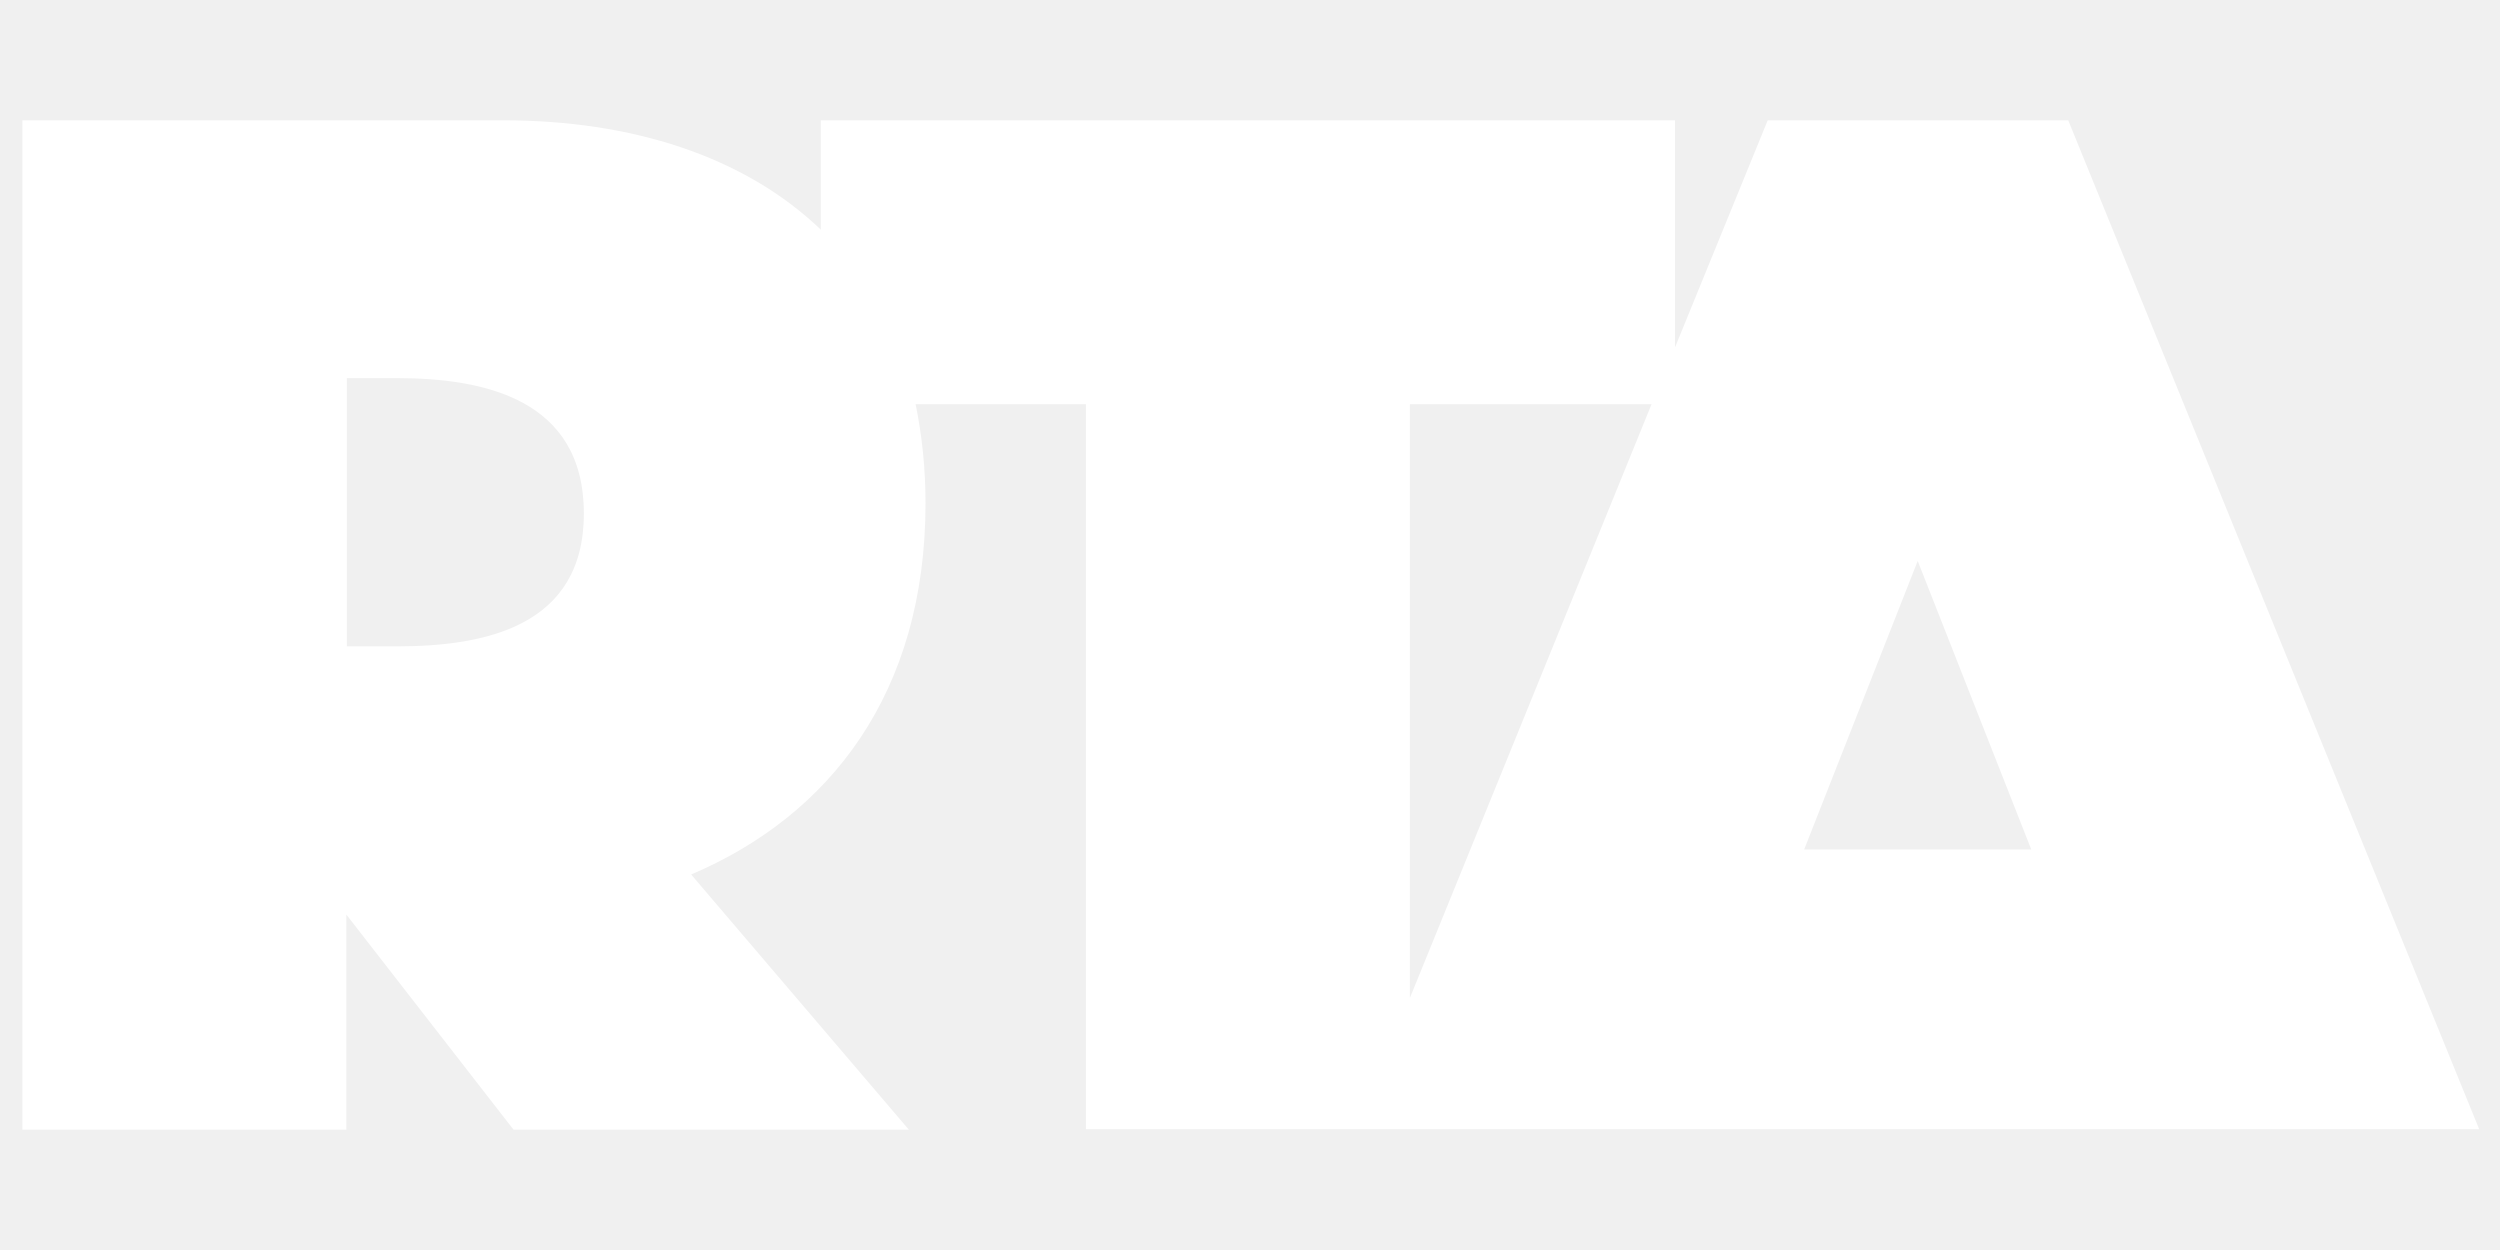
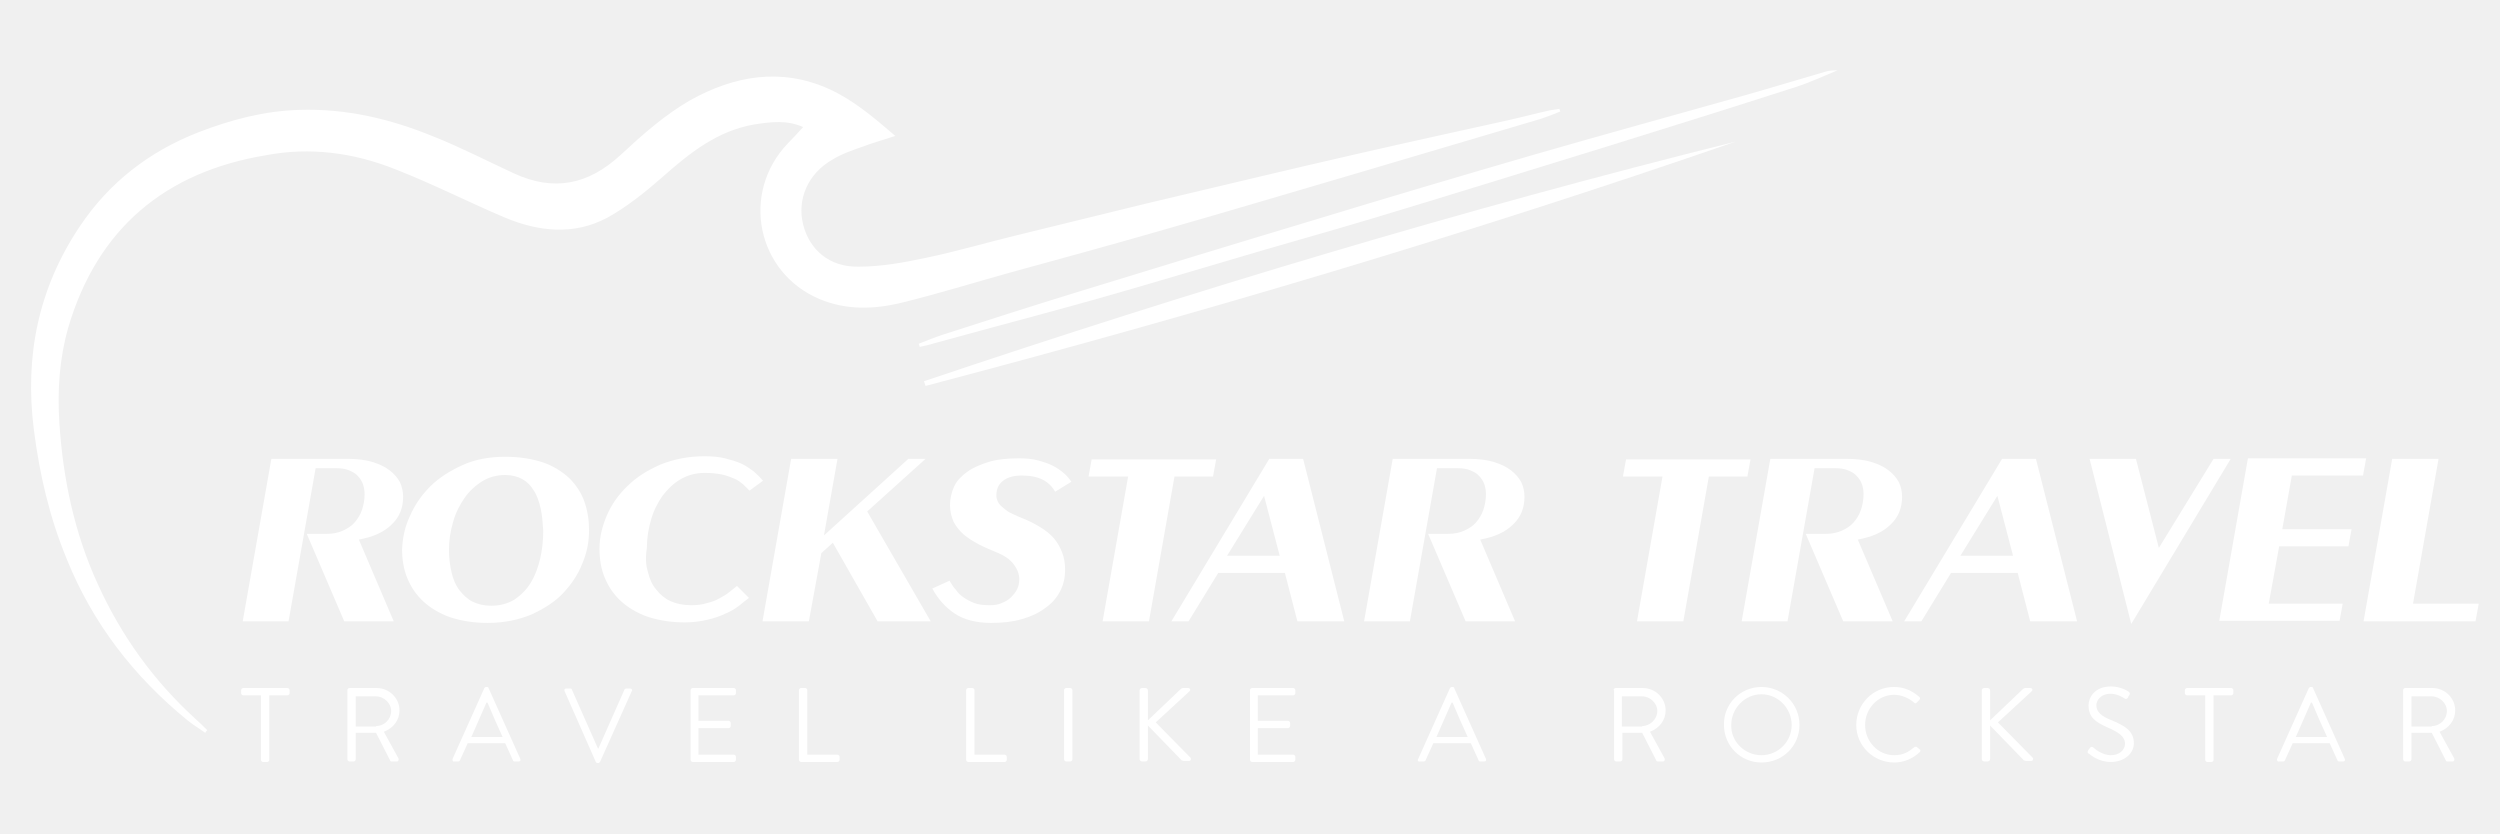
- <svg xmlns="http://www.w3.org/2000/svg" version="1.1" id="Layer_1" x="0px" y="0px" viewBox="0 0 480 240" style="enable-background:new 0 0 480 240;" xml:space="preserve">
+ <svg xmlns="http://www.w3.org/2000/svg" version="1.1" id="Layer_1" x="0px" y="0px" viewBox="0 0 480 160" style="enable-background:new 0 0 480 160;" xml:space="preserve">
  <style type="text/css">
- 	.st0{fill-rule:evenodd;clip-rule:evenodd;fill:#FFFFFF;}
+ 	.st0{fill:#FFFFFF;}
+ 	.st1{fill-rule:evenodd;clip-rule:evenodd;fill:#FFFFFF;}
</style>
-   <path class="st0" d="M346.4,163.1l21.8-55.4l21.8,55.4H346.4z M66.6,72.6h9.6c16.7,0,35.9,4,35.9,26c0,21.8-19.2,25.5-35.9,25.5  h-9.6V72.6z M317.1,77.6l-46.4,114v-114H317.1z M339.4,23.1l-17.8,43.6V23.1H157.6v21c-14.8-14.2-36.5-21-61-21H4.3v193.8h62.2  v-41.3l32.1,41.3h75.9l-41.8-49c26.6-11.3,45-34.8,45-71.3c0-6.8-0.7-13.1-1.9-19h32.7v139.2h52h10.2H476L397.1,23.1H339.4z" />
+   <g>
+     <g>
+       <path class="st0" d="M46.6,119.3l5.5-31.2h14.7c1.8,0,3.4,0.2,4.7,0.6c1.3,0.4,2.4,0.9,3.3,1.6c0.9,0.7,1.5,1.4,2,2.3    c0.4,0.9,0.6,1.8,0.6,2.8c0,2.1-0.7,3.9-2.2,5.3c-1.5,1.5-3.6,2.4-6.3,2.9l6.7,15.7h-9.5l-7.2-16.8h3.8c1.2,0,2.2-0.2,3.1-0.6    c0.9-0.4,1.7-0.9,2.3-1.6c0.6-0.7,1.1-1.5,1.4-2.4c0.3-0.9,0.5-1.9,0.5-3c0-0.7-0.1-1.3-0.3-1.9c-0.2-0.6-0.6-1.2-1-1.6    c-0.4-0.5-1-0.8-1.7-1.1c-0.7-0.3-1.5-0.4-2.4-0.4h-4l-5.2,29.4H46.6z" />
+       <path class="st0" d="M78.7,99.1c0.9-2.1,2.2-4,3.9-5.7c1.7-1.7,3.8-3,6.2-4.1s5.2-1.6,8.2-1.6c2.8,0,5.2,0.4,7.3,1.1    c2,0.7,3.7,1.8,5,3c1.3,1.3,2.3,2.8,2.9,4.5c0.6,1.7,0.9,3.6,0.9,5.5c0,2.2-0.4,4.3-1.3,6.4c-0.8,2.1-2.1,4-3.7,5.7    c-1.6,1.7-3.7,3-6.1,4.1c-2.4,1-5.2,1.6-8.4,1.6c-2.7,0-5.1-0.4-7.2-1.1c-2-0.7-3.8-1.8-5.1-3c-1.4-1.3-2.4-2.8-3.1-4.5    c-0.7-1.7-1-3.6-1-5.5C77.3,103.3,77.7,101.2,78.7,99.1z M103.8,97.6c-0.3-1.3-0.7-2.5-1.3-3.4c-0.6-1-1.3-1.7-2.2-2.2    c-0.9-0.5-2-0.8-3.3-0.8c-1.6,0-3.1,0.4-4.4,1.2c-1.3,0.8-2.5,1.9-3.4,3.2c-0.9,1.3-1.7,2.8-2.2,4.6c-0.5,1.7-0.8,3.5-0.8,5.4    c0,1.6,0.2,3,0.5,4.3c0.3,1.3,0.8,2.5,1.5,3.4c0.7,0.9,1.5,1.7,2.5,2.2c1,0.5,2.2,0.8,3.6,0.8c1.7,0,3.2-0.4,4.5-1.2    c1.2-0.8,2.3-1.9,3.1-3.2c0.8-1.3,1.4-2.9,1.8-4.6c0.4-1.7,0.6-3.5,0.6-5.4C104.2,100.4,104.1,98.9,103.8,97.6z" />
+       <path class="st0" d="M124.4,109.8c0.3,1.3,0.8,2.5,1.6,3.4c0.7,0.9,1.6,1.7,2.7,2.2c1.1,0.5,2.4,0.8,4,0.8c1.1,0,2.1-0.1,3-0.4    c0.9-0.2,1.7-0.5,2.4-0.9c0.7-0.4,1.3-0.7,1.9-1.2c0.5-0.4,1-0.8,1.5-1.2l2.3,2.3c-0.5,0.4-1.2,0.9-1.9,1.5    c-0.8,0.6-1.6,1.1-2.6,1.5c-1,0.5-2.2,0.9-3.5,1.2c-1.3,0.3-2.7,0.5-4.3,0.5c-2.7,0-5.1-0.4-7.2-1.1c-2-0.7-3.8-1.8-5.1-3    c-1.4-1.3-2.4-2.8-3.1-4.5c-0.7-1.7-1-3.6-1-5.5c0-2.2,0.5-4.3,1.4-6.4c0.9-2.1,2.2-4,4-5.7c1.7-1.7,3.8-3,6.3-4.1    c2.5-1,5.3-1.6,8.4-1.6c1.5,0,2.8,0.1,4,0.4c1.2,0.3,2.2,0.6,3.1,1c0.9,0.4,1.7,1,2.4,1.5c0.7,0.6,1.3,1.2,1.8,1.8l-2.6,1.9    c-0.4-0.4-0.8-0.8-1.2-1.2c-0.5-0.4-1-0.8-1.7-1.1c-0.7-0.3-1.5-0.6-2.4-0.8c-1-0.2-2.1-0.3-3.3-0.3c-1.7,0-3.2,0.4-4.6,1.2    c-1.4,0.8-2.5,1.9-3.5,3.2c-0.9,1.3-1.7,2.8-2.2,4.6c-0.5,1.7-0.8,3.5-0.8,5.4C123.9,107.1,124,108.5,124.4,109.8z" />
+       <path class="st0" d="M174.4,88.1h3.3l-11.2,10.1l12.2,21.1h-10.2l-8.6-15.1l-2.2,2l-2.4,13.1h-8.9l5.5-31.2h8.9l-2.6,14.7    L174.4,88.1z" />
+       <path class="st0" d="M200.2,92.1c-1-0.5-2.3-0.8-4-0.8c-1.5,0-2.7,0.3-3.6,1c-0.9,0.7-1.3,1.6-1.3,2.9c0,0.5,0.2,1,0.5,1.5    c0.3,0.4,0.8,0.8,1.3,1.2c0.5,0.4,1.1,0.7,1.6,0.9c0.6,0.3,1.1,0.5,1.6,0.7c1.3,0.5,2.4,1.1,3.4,1.7c1,0.6,1.9,1.3,2.6,2.1    c0.7,0.8,1.2,1.7,1.6,2.7c0.4,1,0.6,2.1,0.6,3.4c0,1.5-0.3,2.9-1,4.2c-0.7,1.3-1.6,2.3-2.9,3.2c-1.2,0.9-2.7,1.6-4.5,2.1    c-1.7,0.5-3.7,0.7-5.8,0.7c-2.8,0-5.2-0.6-7-1.8c-1.8-1.2-3.2-2.8-4.3-4.8l3.3-1.5c0.4,0.6,0.7,1.2,1.2,1.7    c0.4,0.6,0.9,1.1,1.5,1.5c0.6,0.4,1.3,0.8,2.1,1.1c0.8,0.3,1.8,0.4,3,0.4c0.8,0,1.5-0.1,2.2-0.4c0.7-0.3,1.3-0.6,1.8-1.1    c0.5-0.5,0.9-1,1.2-1.6c0.3-0.6,0.4-1.3,0.4-1.9c0-1-0.4-2-1.1-2.9c-0.7-0.9-1.7-1.6-2.9-2.1c-1.4-0.6-2.7-1.1-3.8-1.7    c-1.1-0.6-2.1-1.2-2.9-1.9c-0.8-0.7-1.4-1.5-1.9-2.4c-0.4-0.9-0.7-2-0.7-3.2c0-1.3,0.3-2.5,0.8-3.6c0.5-1.1,1.4-2,2.5-2.8    c1.1-0.8,2.5-1.4,4.1-1.9c1.6-0.5,3.6-0.7,5.8-0.7c1.4,0,2.6,0.1,3.7,0.4c1.1,0.3,2,0.6,2.8,1c0.8,0.4,1.5,0.9,2.1,1.4    c0.6,0.5,1.1,1.1,1.5,1.7l-3.1,1.9C202,93.4,201.2,92.6,200.2,92.1z" />
+       <path class="st0" d="M232.9,91.5h-7.4l-4.9,27.8h-8.9l4.9-27.8H209l0.6-3.3h23.9L232.9,91.5z" />
+       <path class="st0" d="M250.2,88.1l7.9,31.2h-9l-2.4-9.3h-12.8l-5.7,9.3h-3.3l18.8-31.2H250.2z M235.6,106.7h10.1l-3-11.5    L235.6,106.7z" />
+       <path class="st0" d="M261.9,119.3l5.5-31.2h14.7c1.8,0,3.4,0.2,4.7,0.6c1.3,0.4,2.4,0.9,3.3,1.6c0.9,0.7,1.5,1.4,2,2.3    c0.4,0.9,0.6,1.8,0.6,2.8c0,2.1-0.7,3.9-2.2,5.3c-1.5,1.5-3.6,2.4-6.3,2.9l6.7,15.7h-9.5l-7.2-16.8h3.8c1.2,0,2.2-0.2,3.1-0.6    c0.9-0.4,1.7-0.9,2.3-1.6c0.6-0.7,1.1-1.5,1.4-2.4c0.3-0.9,0.5-1.9,0.5-3c0-0.7-0.1-1.3-0.3-1.9c-0.2-0.6-0.6-1.2-1-1.6    c-0.4-0.5-1-0.8-1.7-1.1c-0.7-0.3-1.5-0.4-2.4-0.4h-4l-5.2,29.4H261.9z" />
+       <path class="st0" d="M335.5,91.5h-7.4l-4.9,27.8h-8.9l4.9-27.8h-7.6l0.6-3.3h23.9L335.5,91.5z" />
+       <path class="st0" d="M334.4,119.3l5.5-31.2h14.7c1.8,0,3.4,0.2,4.7,0.6c1.3,0.4,2.4,0.9,3.3,1.6s1.5,1.4,2,2.3    c0.4,0.9,0.6,1.8,0.6,2.8c0,2.1-0.7,3.9-2.2,5.3c-1.5,1.5-3.6,2.4-6.3,2.9l6.7,15.7h-9.5l-7.2-16.8h3.8c1.2,0,2.2-0.2,3.1-0.6    c0.9-0.4,1.7-0.9,2.3-1.6c0.6-0.7,1.1-1.5,1.4-2.4c0.3-0.9,0.5-1.9,0.5-3c0-0.7-0.1-1.3-0.3-1.9c-0.2-0.6-0.6-1.2-1-1.6    c-0.4-0.5-1-0.8-1.7-1.1c-0.7-0.3-1.5-0.4-2.4-0.4h-4l-5.2,29.4H334.4z" />
+       <path class="st0" d="M390.9,88.1l7.9,31.2h-9l-2.4-9.3h-12.8l-5.7,9.3h-3.3l18.8-31.2H390.9z M376.4,106.7h10.1l-3-11.5    L376.4,106.7z" />
+       <path class="st0" d="M414.5,105.2L425,88.1h3.3l-19.1,31.7l-8-31.7h8.9L414.5,105.2z" />
+       <path class="st0" d="M440,91.5l-1.8,10.1h13.3l-0.6,3.3h-13.3l-2,11h14.2l-0.6,3.3h-23.1l5.5-31.2h22.7l-0.6,3.3H440z" />
+       <path class="st0" d="M475.9,116l-0.6,3.3h-21.5l5.5-31.2h8.9l-4.9,27.8H475.9z" />
+     </g>
+     <g>
+       <path class="st0" d="M50.2,133.5h-3.5c-0.2,0-0.4-0.2-0.4-0.4v-0.6c0-0.2,0.2-0.4,0.4-0.4h8.5c0.2,0,0.4,0.2,0.4,0.4v0.6    c0,0.2-0.2,0.4-0.4,0.4h-3.5v12.4c0,0.2-0.2,0.4-0.4,0.4h-0.8c-0.2,0-0.4-0.2-0.4-0.4V133.5z" />
+       <path class="st0" d="M66.7,132.5c0-0.2,0.2-0.4,0.4-0.4h5.2c2.4,0,4.4,1.9,4.4,4.3c0,1.9-1.2,3.4-3,4.1l2.8,5.1    c0.1,0.3,0,0.6-0.3,0.6h-1c-0.2,0-0.3-0.1-0.3-0.2l-2.7-5.3h-3.9v5.1c0,0.2-0.2,0.4-0.4,0.4h-0.8c-0.2,0-0.4-0.2-0.4-0.4V132.5z     M72.2,139.4c1.6,0,2.9-1.3,2.9-2.9c0-1.5-1.4-2.8-2.9-2.8h-3.9v5.8H72.2z" />
+       <path class="st0" d="M86.9,145.7l6.1-13.6c0.1-0.1,0.2-0.2,0.3-0.2h0.2c0.2,0,0.3,0.1,0.3,0.2l6.1,13.6c0.1,0.3,0,0.5-0.3,0.5    h-0.8c-0.2,0-0.3-0.1-0.3-0.2l-1.5-3.3h-7.2l-1.5,3.3c0,0.1-0.2,0.2-0.3,0.2h-0.8C87,146.3,86.8,146,86.9,145.7z M96.5,141.5    c-1-2.2-2-4.4-2.9-6.6h-0.2l-2.9,6.6H96.5z" />
+       <path class="st0" d="M108.4,132.7c-0.1-0.3,0-0.5,0.3-0.5h0.8c0.2,0,0.3,0.1,0.3,0.2l5,11.3h0.1l5-11.3c0-0.1,0.2-0.2,0.3-0.2h0.8    c0.3,0,0.5,0.3,0.3,0.5l-6.1,13.6c-0.1,0.1-0.2,0.2-0.3,0.2h-0.2c-0.1,0-0.3-0.1-0.3-0.2L108.4,132.7z" />
+       <path class="st0" d="M132.6,132.5c0-0.2,0.2-0.4,0.4-0.4h7.9c0.2,0,0.4,0.2,0.4,0.4v0.6c0,0.2-0.2,0.4-0.4,0.4h-6.8v4.9h5.8    c0.2,0,0.4,0.2,0.4,0.4v0.6c0,0.2-0.2,0.4-0.4,0.4h-5.8v5.1h6.8c0.2,0,0.4,0.2,0.4,0.4v0.6c0,0.2-0.2,0.4-0.4,0.4H133    c-0.2,0-0.4-0.2-0.4-0.4V132.5z" />
+       <path class="st0" d="M153.4,132.5c0-0.2,0.2-0.4,0.4-0.4h0.8c0.2,0,0.4,0.2,0.4,0.4v12.4h5.8c0.2,0,0.4,0.2,0.4,0.4v0.6    c0,0.2-0.2,0.4-0.4,0.4h-7c-0.2,0-0.4-0.2-0.4-0.4V132.5z" />
+       <path class="st0" d="M185.5,132.5c0-0.2,0.2-0.4,0.4-0.4h0.8c0.2,0,0.4,0.2,0.4,0.4v12.4h5.8c0.2,0,0.4,0.2,0.4,0.4v0.6    c0,0.2-0.2,0.4-0.4,0.4h-7c-0.2,0-0.4-0.2-0.4-0.4V132.5z" />
+       <path class="st0" d="M204.3,132.5c0-0.2,0.2-0.4,0.4-0.4h0.8c0.2,0,0.4,0.2,0.4,0.4v13.3c0,0.2-0.2,0.4-0.4,0.4h-0.8    c-0.2,0-0.4-0.2-0.4-0.4V132.5z" />
+       <path class="st0" d="M218.8,132.6c0-0.3,0.2-0.5,0.5-0.5h0.6c0.3,0,0.5,0.2,0.5,0.5v5.7l6.3-6c0.1-0.1,0.3-0.2,0.4-0.2h1    c0.4,0,0.6,0.4,0.2,0.7l-6.4,5.9l6.7,6.8c0.1,0.1,0.1,0.6-0.3,0.6h-1c-0.1,0-0.3-0.1-0.4-0.1l-6.5-6.7v6.4c0,0.3-0.2,0.5-0.5,0.5    h-0.6c-0.3,0-0.5-0.2-0.5-0.5V132.6z" />
+       <path class="st0" d="M240,132.5c0-0.2,0.2-0.4,0.4-0.4h7.9c0.2,0,0.4,0.2,0.4,0.4v0.6c0,0.2-0.2,0.4-0.4,0.4h-6.8v4.9h5.8    c0.2,0,0.4,0.2,0.4,0.4v0.6c0,0.2-0.2,0.4-0.4,0.4h-5.8v5.1h6.8c0.2,0,0.4,0.2,0.4,0.4v0.6c0,0.2-0.2,0.4-0.4,0.4h-7.9    c-0.2,0-0.4-0.2-0.4-0.4V132.5z" />
+       <path class="st0" d="M272.3,145.7l6.1-13.6c0.1-0.1,0.2-0.2,0.3-0.2h0.2c0.2,0,0.3,0.1,0.3,0.2l6.1,13.6c0.1,0.3,0,0.5-0.3,0.5    h-0.8c-0.2,0-0.3-0.1-0.3-0.2l-1.5-3.3h-7.2l-1.5,3.3c0,0.1-0.2,0.2-0.3,0.2h-0.8C272.3,146.3,272.1,146,272.3,145.7z     M281.8,141.5c-1-2.2-2-4.4-2.9-6.6h-0.2l-2.9,6.6H281.8z" />
+       <path class="st0" d="M309.8,132.5c0-0.2,0.2-0.4,0.4-0.4h5.2c2.4,0,4.4,1.9,4.4,4.3c0,1.9-1.2,3.4-3,4.1l2.8,5.1    c0.1,0.3,0,0.6-0.3,0.6h-1c-0.2,0-0.3-0.1-0.3-0.2l-2.7-5.3h-3.8v5.1c0,0.2-0.2,0.4-0.4,0.4h-0.8c-0.2,0-0.4-0.2-0.4-0.4V132.5z     M315.3,139.4c1.5,0,2.9-1.3,2.9-2.9c0-1.5-1.4-2.8-2.9-2.8h-3.9v5.8H315.3z" />
+       <path class="st0" d="M338.2,131.9c4,0,7.3,3.2,7.3,7.3c0,4-3.2,7.2-7.3,7.2c-4,0-7.2-3.2-7.2-7.2    C330.9,135.2,334.1,131.9,338.2,131.9z M338.2,145c3.2,0,5.8-2.6,5.8-5.8c0-3.2-2.6-5.9-5.8-5.9c-3.2,0-5.8,2.7-5.8,5.9    C332.3,142.4,335,145,338.2,145z" />
+       <path class="st0" d="M363.6,131.9c2,0,3.5,0.7,4.9,1.9c0.2,0.2,0.2,0.4,0,0.6l-0.5,0.5c-0.2,0.2-0.3,0.2-0.5,0    c-1-0.9-2.5-1.5-3.8-1.5c-3.2,0-5.6,2.7-5.6,5.8c0,3.1,2.4,5.8,5.6,5.8c1.8,0,2.8-0.7,3.8-1.5c0.2-0.2,0.4-0.1,0.5-0.1l0.6,0.5    c0.2,0.1,0.1,0.4,0,0.5c-1.4,1.3-3.1,2-4.9,2c-4,0-7.3-3.2-7.3-7.2C356.4,135.2,359.6,131.9,363.6,131.9z" />
+       <path class="st0" d="M380.5,132.6c0-0.3,0.2-0.5,0.5-0.5h0.6c0.3,0,0.5,0.2,0.5,0.5v5.7l6.3-6c0.1-0.1,0.3-0.2,0.4-0.2h1    c0.4,0,0.6,0.4,0.2,0.7l-6.4,5.9l6.7,6.8c0.1,0.1,0.1,0.6-0.3,0.6h-1c-0.1,0-0.3-0.1-0.4-0.1l-6.5-6.7v6.4c0,0.3-0.2,0.5-0.5,0.5    H381c-0.3,0-0.5-0.2-0.5-0.5V132.6z" />
+       <path class="st0" d="M400.9,144.1c0.1-0.1,0.2-0.3,0.3-0.4c0.2-0.3,0.4-0.4,0.7-0.2c0.1,0.1,1.6,1.5,3.4,1.5c1.6,0,2.7-1,2.7-2.2    c0-1.4-1.2-2.2-3.5-3.2c-2.2-1-3.5-1.9-3.5-4.2c0-1.4,1.1-3.6,4.3-3.6c2,0,3.4,1,3.4,1c0.1,0.1,0.4,0.3,0.1,0.7    c-0.1,0.1-0.2,0.3-0.2,0.4c-0.2,0.3-0.4,0.4-0.7,0.2c-0.1-0.1-1.4-0.9-2.6-0.9c-2.1,0-2.8,1.4-2.8,2.2c0,1.3,1,2.1,2.7,2.8    c2.7,1.1,4.5,2.1,4.5,4.5c0,2.1-2,3.6-4.4,3.6c-2.4,0-4-1.4-4.2-1.6C400.9,144.7,400.7,144.5,400.9,144.1z" />
+       <path class="st0" d="M423.4,133.5h-3.5c-0.2,0-0.4-0.2-0.4-0.4v-0.6c0-0.2,0.2-0.4,0.4-0.4h8.5c0.2,0,0.4,0.2,0.4,0.4v0.6    c0,0.2-0.2,0.4-0.4,0.4H425v12.4c0,0.2-0.2,0.4-0.4,0.4h-0.8c-0.2,0-0.4-0.2-0.4-0.4V133.5z" />
+       <path class="st0" d="M437.2,145.7l6.1-13.6c0.1-0.1,0.2-0.2,0.3-0.2h0.2c0.2,0,0.3,0.1,0.3,0.2l6.1,13.6c0.1,0.3,0,0.5-0.3,0.5    h-0.8c-0.2,0-0.3-0.1-0.3-0.2l-1.5-3.3h-7.1l-1.5,3.3c0,0.1-0.2,0.2-0.3,0.2h-0.8C437.3,146.3,437.1,146,437.2,145.7z     M446.8,141.5c-1-2.2-2-4.4-2.9-6.6h-0.2l-2.9,6.6H446.8z" />
+       <path class="st0" d="M461.4,132.5c0-0.2,0.2-0.4,0.4-0.4h5.2c2.4,0,4.4,1.9,4.4,4.3c0,1.9-1.2,3.4-3,4.1l2.8,5.1    c0.1,0.3,0,0.6-0.3,0.6h-1c-0.2,0-0.3-0.1-0.3-0.2l-2.7-5.3H463v5.1c0,0.2-0.2,0.4-0.4,0.4h-0.8c-0.2,0-0.4-0.2-0.4-0.4V132.5z     M466.9,139.4c1.6,0,2.9-1.3,2.9-2.9c0-1.5-1.4-2.8-2.9-2.8H463v5.8H466.9z" />
+     </g>
+     <g>
+       <path class="st1" d="M352.8,13.5c-2.7,1.1-5.2,2.3-8,3.2c-12.1,3.9-24.3,7.7-36.5,11.5c-15,4.6-30,9.3-45,13.8    c-9,2.7-18.1,5.2-27.1,7.9c-8.9,2.6-17.8,5.3-26.7,7.8c-6.4,1.8-12.8,3.5-19.1,5.2c-3.7,1-7.3,2-11,3c-0.9,0.3-1.9,0.5-2.8,0.7    c-0.1-0.2-0.1-0.4-0.2-0.6c1.5-0.6,3-1.2,4.5-1.7c8.7-2.8,17.4-5.6,26.2-8.3c15-4.6,30-9.2,45-13.7c14.1-4.3,28.3-8.5,42.4-12.6    c13.5-3.9,27-7.6,40.5-11.4c5.3-1.5,10.5-3.1,15.7-4.6C351.5,13.5,352.2,13.5,352.8,13.5z" />
+       <path class="st1" d="M39.4,140.7c-1.1-0.8-2.3-1.5-3.4-2.4c-10.3-8.4-18.2-18.6-23.2-31c-3.3-8-5.2-16.2-6.3-24.8    c-1.8-14.2,0.9-27.2,8.8-39c5.6-8.4,13.3-14.4,22.8-18.1c6.2-2.4,12.6-4.1,19.3-4.3c9-0.3,17.5,1.7,25.8,5.1    c5.3,2.1,10.3,4.7,15.5,7.1c7.6,3.5,14.2,2.2,20.4-3.5c4.2-3.9,8.6-7.8,13.5-10.6c8.3-4.6,17.3-6.3,26.6-2.1    c4.6,2.1,8.4,5.3,12.7,9c-2.4,0.8-4.3,1.3-6.1,2c-2,0.7-4.1,1.4-5.9,2.5c-4.8,2.7-6.9,7.7-5.7,12.5c1.2,4.8,5,8.2,10.6,8.1    c4.4,0,8.8-0.8,13-1.7c5.8-1.2,11.5-2.9,17.3-4.3c8.3-2,16.6-4.1,24.9-6.1c13.6-3.2,27.2-6.5,40.8-9.6c9.6-2.2,19.2-4.3,28.7-6.4    c2.7-0.6,5.3-1.3,8-1.9c0.6-0.1,1.3-0.2,1.9-0.3c0.1,0.2,0.1,0.4,0.2,0.5c-1.2,0.5-2.5,1-3.7,1.4c-11.6,3.4-23.2,6.9-34.8,10.3    c-13,3.8-26,7.7-39,11.4c-9.4,2.7-18.9,5.3-28.4,7.9c-6.8,1.9-13.6,4-20.5,5.7c-5.3,1.3-10.7,1.5-15.9-0.7    c-12-5.1-15.1-20.3-6.1-29.8c1-1,1.9-2,3-3.2c-3.1-1.4-6.2-1-9.4-0.5c-7,1.2-12.3,5.4-17.5,10c-3.3,2.9-6.9,5.8-10.7,7.9    c-6.4,3.4-13.1,2.7-19.6,0c-7.1-3-13.9-6.5-21.1-9.3c-8-3.2-16.4-4.3-24.8-2.7C31.7,33,18.7,43.9,13.1,62.9    C11.4,68.9,11,75,11.4,81.2c0.7,10.8,2.9,21.2,7.4,31c4.5,9.9,10.7,18.5,18.7,25.8c0.8,0.7,1.5,1.4,2.3,2.2    C39.6,140.4,39.5,140.5,39.4,140.7z" />
+       <path class="st1" d="M333.2,27.2C282,44.9,230.1,60.3,177.7,74.1c-0.1-0.3-0.2-0.6-0.3-0.9C228.8,55.9,280.6,40.3,333.2,27.2z" />
+     </g>
+   </g>
</svg>
